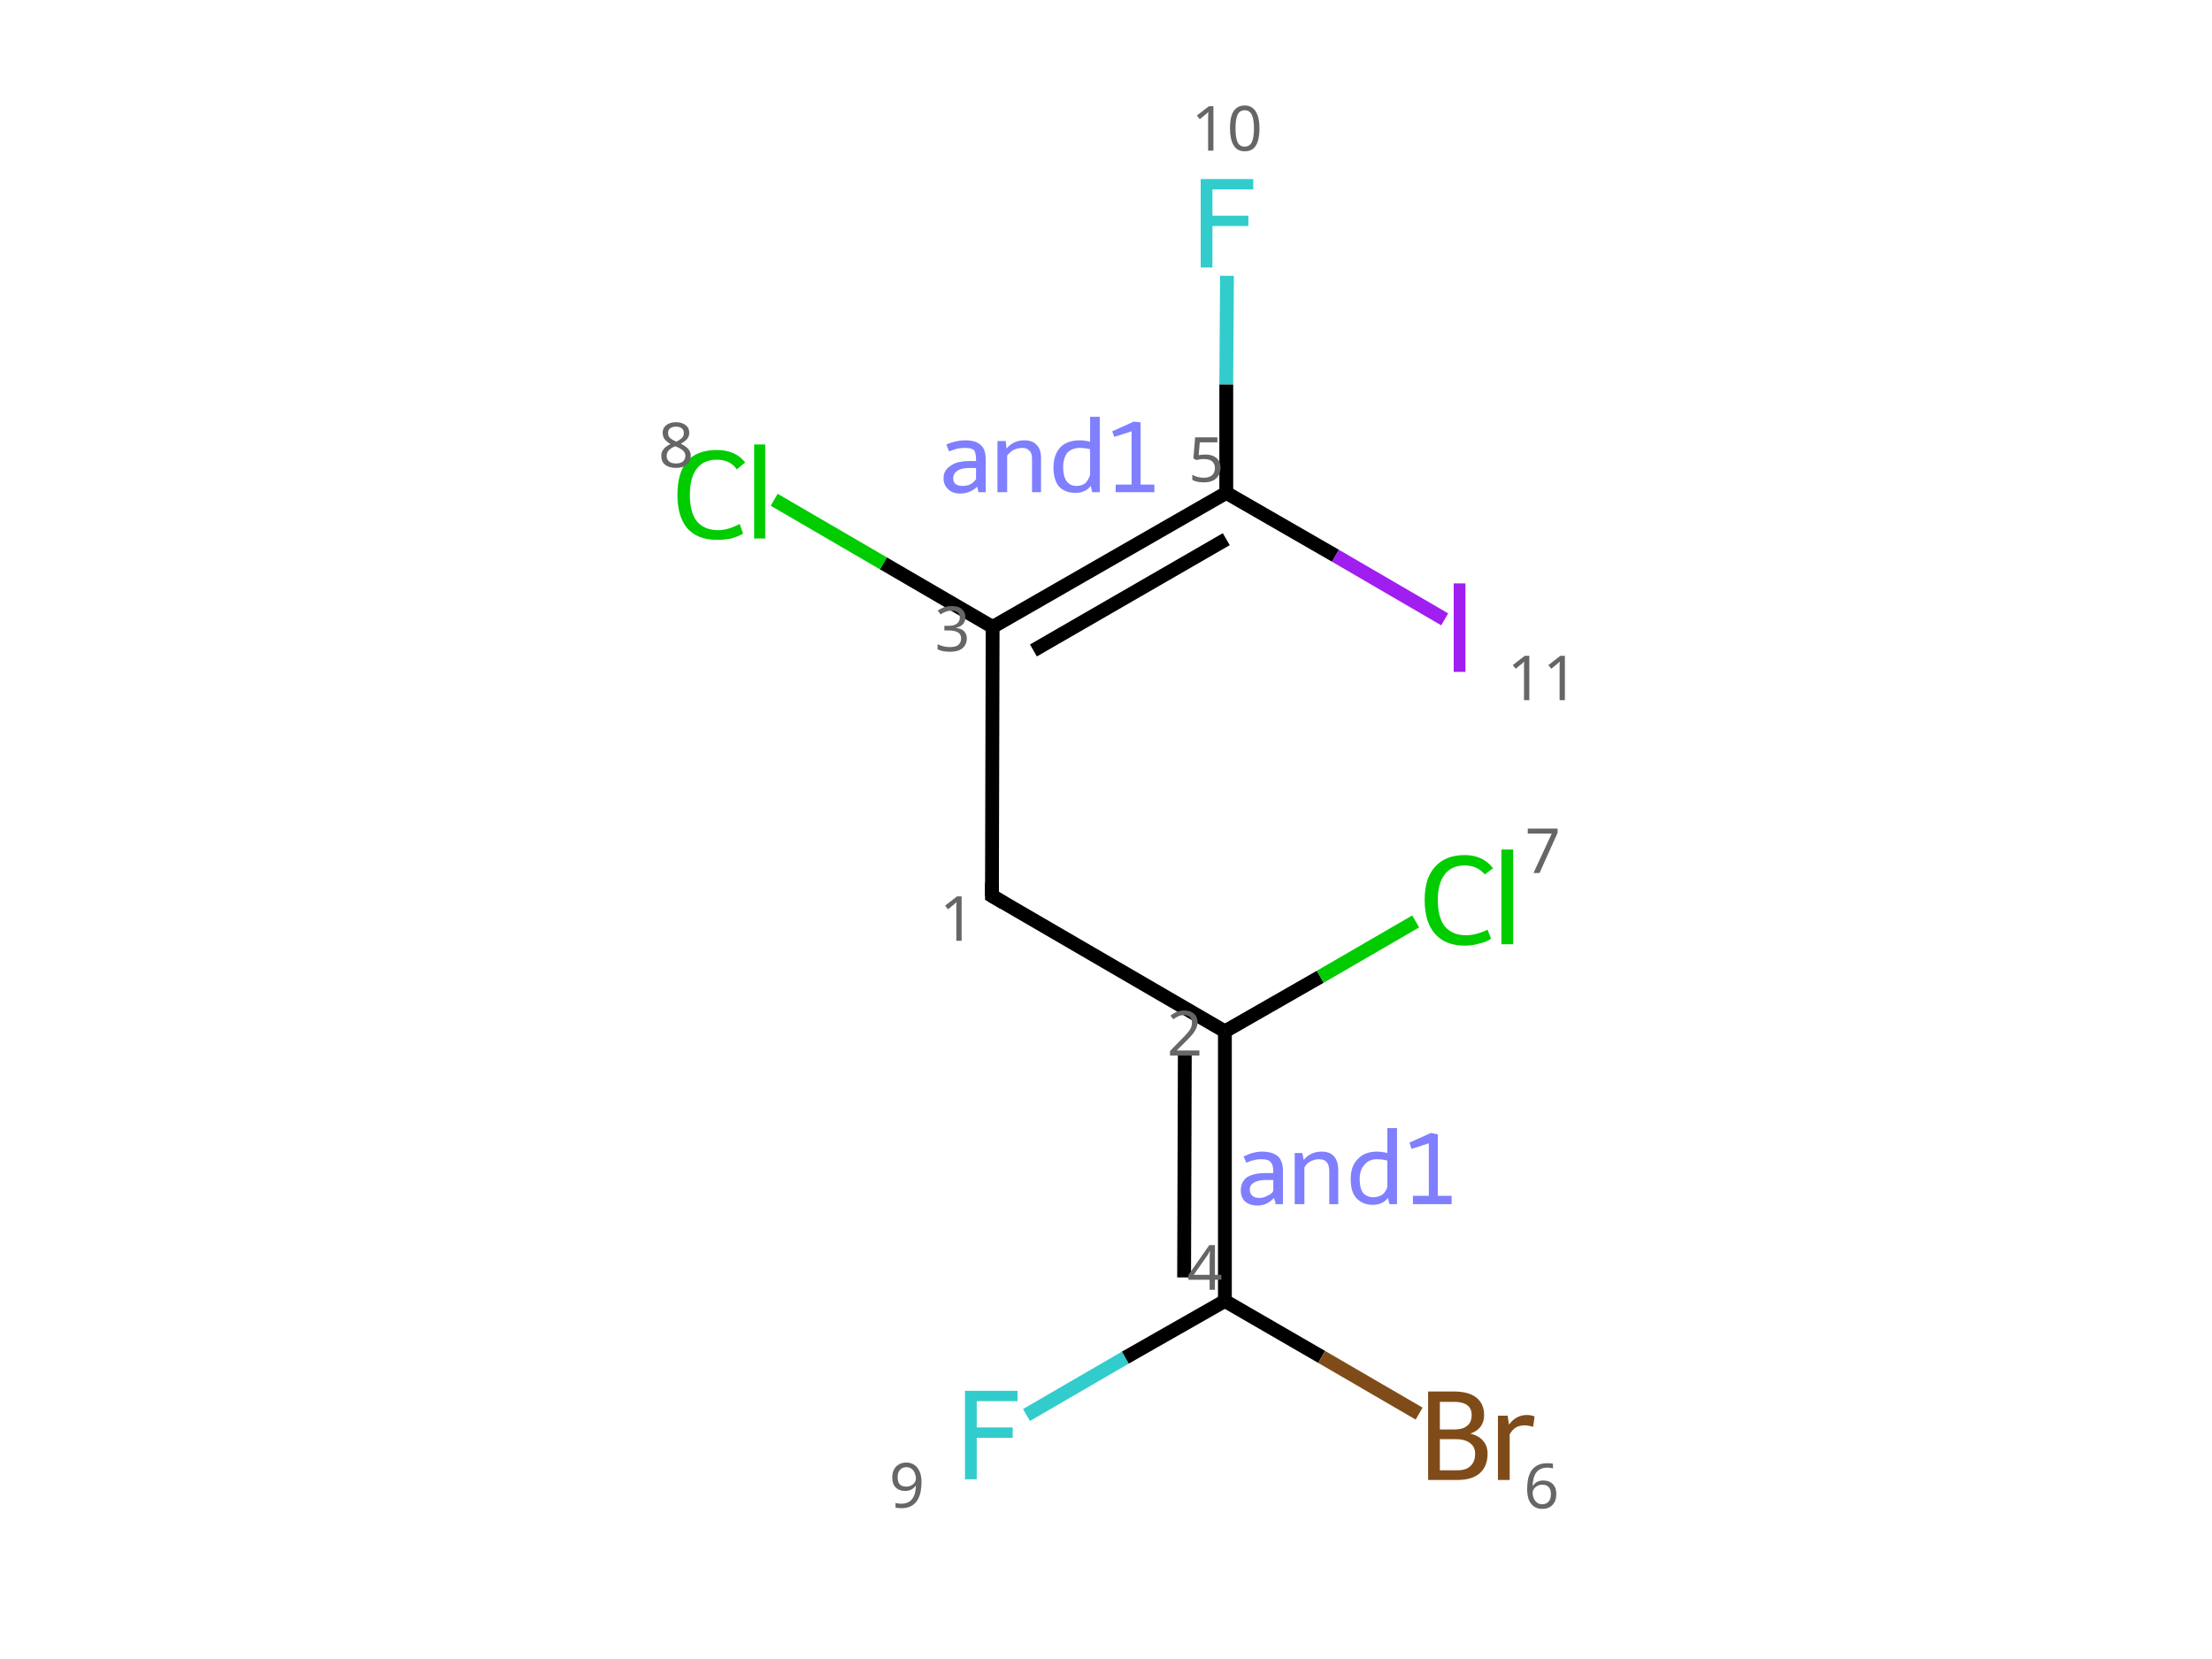
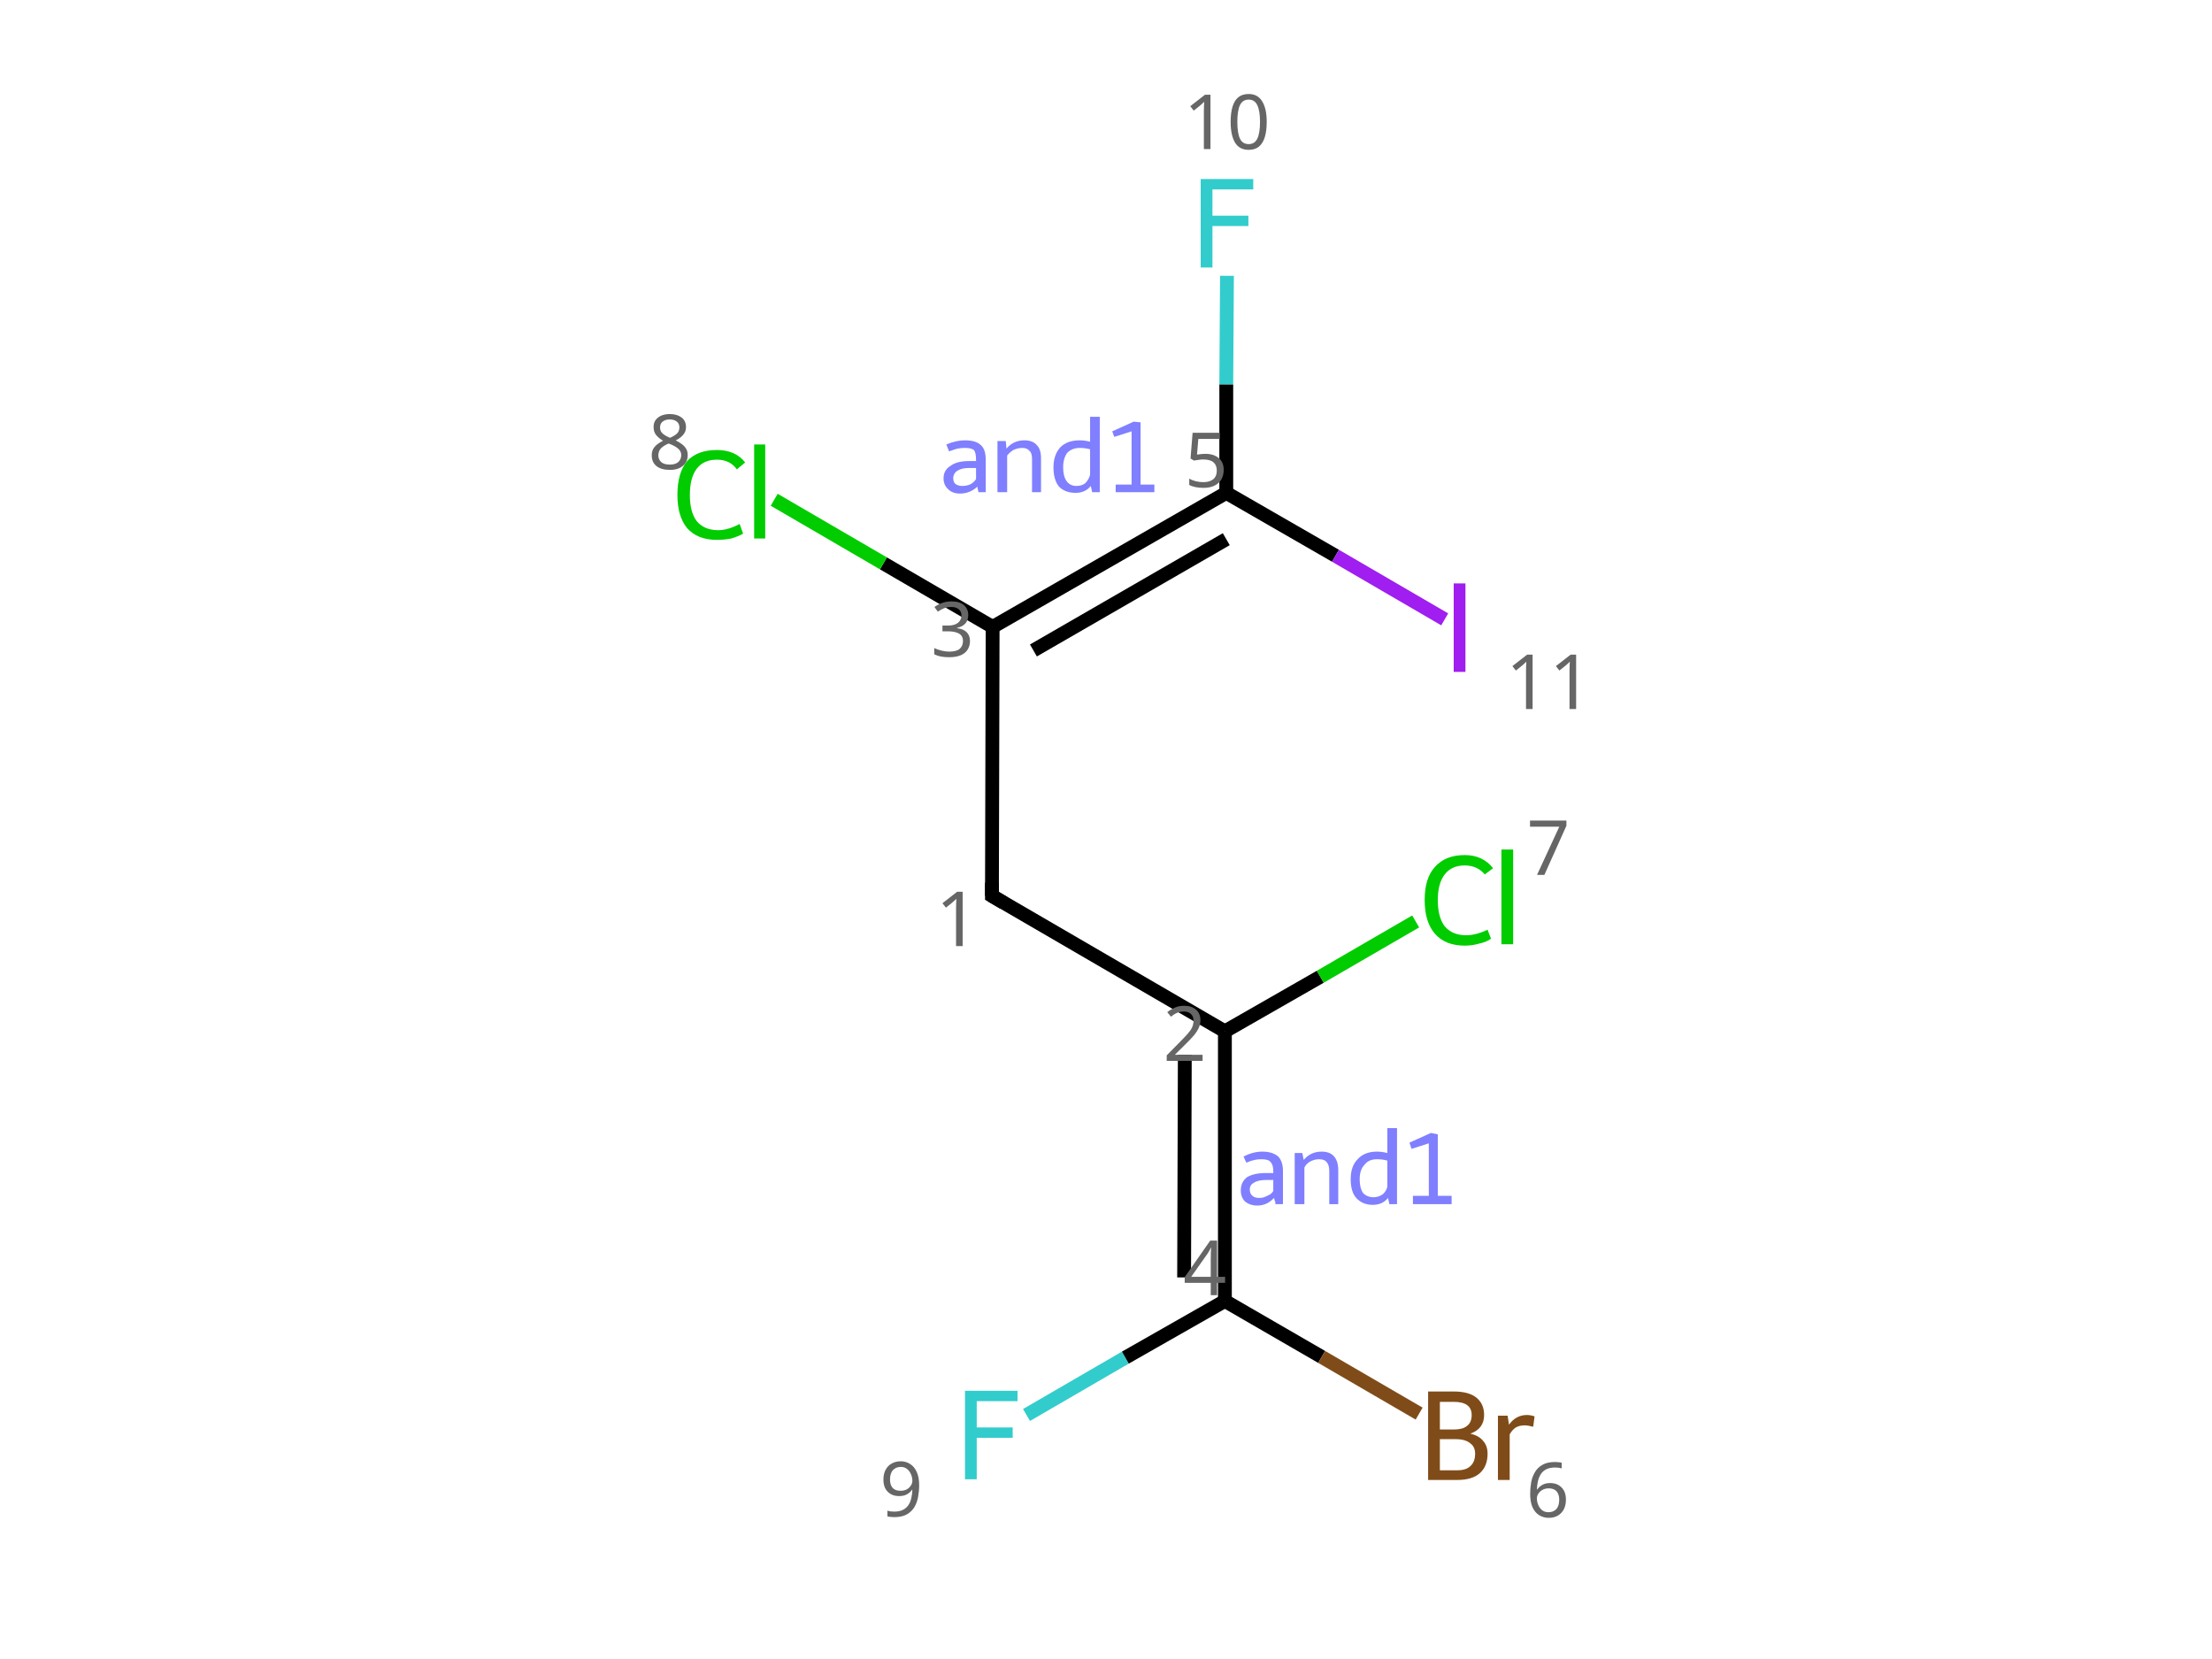
<svg xmlns="http://www.w3.org/2000/svg" version="1.1" baseProfile="full" xml:space="preserve" width="320px" height="240px" viewBox="0 0 320 240">
  <path class="bond-0 atom-0 atom-1" d="M 148.5,204.7 L 162.8,196.4" style="fill:none;fill-rule:evenodd;stroke:#33CCCC;stroke-width:2.0px;stroke-linecap:butt;stroke-linejoin:miter;stroke-opacity:1" />
  <path class="bond-0 atom-0 atom-1" d="M 162.8,196.4 L 177.2,188.2" style="fill:none;fill-rule:evenodd;stroke:#000000;stroke-width:2.0px;stroke-linecap:butt;stroke-linejoin:miter;stroke-opacity:1" />
  <path class="bond-1 atom-1 atom-2" d="M 177.2,188.2 L 191.2,196.3" style="fill:none;fill-rule:evenodd;stroke:#000000;stroke-width:2.0px;stroke-linecap:butt;stroke-linejoin:miter;stroke-opacity:1" />
  <path class="bond-1 atom-1 atom-2" d="M 191.2,196.3 L 205.3,204.5" style="fill:none;fill-rule:evenodd;stroke:#7F4C19;stroke-width:2.0px;stroke-linecap:butt;stroke-linejoin:miter;stroke-opacity:1" />
  <path class="bond-2 atom-1 atom-3" d="M 177.2,188.2 L 177.2,149.2" style="fill:none;fill-rule:evenodd;stroke:#000000;stroke-width:2.0px;stroke-linecap:butt;stroke-linejoin:miter;stroke-opacity:1" />
  <path class="bond-2 atom-1 atom-3" d="M 171.3,184.8 L 171.4,152.6" style="fill:none;fill-rule:evenodd;stroke:#000000;stroke-width:2.0px;stroke-linecap:butt;stroke-linejoin:miter;stroke-opacity:1" />
  <path class="bond-3 atom-3 atom-4" d="M 177.2,149.2 L 191.0,141.3" style="fill:none;fill-rule:evenodd;stroke:#000000;stroke-width:2.0px;stroke-linecap:butt;stroke-linejoin:miter;stroke-opacity:1" />
  <path class="bond-3 atom-3 atom-4" d="M 191.0,141.3 L 204.8,133.3" style="fill:none;fill-rule:evenodd;stroke:#00CC00;stroke-width:2.0px;stroke-linecap:butt;stroke-linejoin:miter;stroke-opacity:1" />
  <path class="bond-4 atom-3 atom-5" d="M 177.2,149.2 L 143.5,129.6" style="fill:none;fill-rule:evenodd;stroke:#000000;stroke-width:2.0px;stroke-linecap:butt;stroke-linejoin:miter;stroke-opacity:1" />
  <path class="bond-5 atom-5 atom-6" d="M 143.5,129.6 L 143.6,90.7" style="fill:none;fill-rule:evenodd;stroke:#000000;stroke-width:2.0px;stroke-linecap:butt;stroke-linejoin:miter;stroke-opacity:1" />
  <path class="bond-6 atom-6 atom-7" d="M 143.6,90.7 L 127.8,81.5" style="fill:none;fill-rule:evenodd;stroke:#000000;stroke-width:2.0px;stroke-linecap:butt;stroke-linejoin:miter;stroke-opacity:1" />
  <path class="bond-6 atom-6 atom-7" d="M 127.8,81.5 L 112.0,72.3" style="fill:none;fill-rule:evenodd;stroke:#00CC00;stroke-width:2.0px;stroke-linecap:butt;stroke-linejoin:miter;stroke-opacity:1" />
  <path class="bond-7 atom-6 atom-8" d="M 143.6,90.7 L 177.4,71.3" style="fill:none;fill-rule:evenodd;stroke:#000000;stroke-width:2.0px;stroke-linecap:butt;stroke-linejoin:miter;stroke-opacity:1" />
  <path class="bond-7 atom-6 atom-8" d="M 149.5,94.1 L 177.4,78.0" style="fill:none;fill-rule:evenodd;stroke:#000000;stroke-width:2.0px;stroke-linecap:butt;stroke-linejoin:miter;stroke-opacity:1" />
  <path class="bond-8 atom-8 atom-9" d="M 177.4,71.3 L 193.2,80.4" style="fill:none;fill-rule:evenodd;stroke:#000000;stroke-width:2.0px;stroke-linecap:butt;stroke-linejoin:miter;stroke-opacity:1" />
  <path class="bond-8 atom-8 atom-9" d="M 193.2,80.4 L 209.0,89.6" style="fill:none;fill-rule:evenodd;stroke:#A01EEF;stroke-width:2.0px;stroke-linecap:butt;stroke-linejoin:miter;stroke-opacity:1" />
  <path class="bond-9 atom-8 atom-10" d="M 177.4,71.3 L 177.4,55.6" style="fill:none;fill-rule:evenodd;stroke:#000000;stroke-width:2.0px;stroke-linecap:butt;stroke-linejoin:miter;stroke-opacity:1" />
  <path class="bond-9 atom-8 atom-10" d="M 177.4,55.6 L 177.5,39.9" style="fill:none;fill-rule:evenodd;stroke:#33CCCC;stroke-width:2.0px;stroke-linecap:butt;stroke-linejoin:miter;stroke-opacity:1" />
  <path d="M 145.2,130.6 L 143.5,129.6 L 143.5,127.7" style="fill:none;stroke:#000000;stroke-width:2.0px;stroke-linecap:butt;stroke-linejoin:miter;stroke-miterlimit:10;stroke-opacity:1;" />
  <path class="atom-0" d="M 139.6 201.2 L 147.2 201.2 L 147.2 202.7 L 141.3 202.7 L 141.3 206.5 L 146.5 206.5 L 146.5 208.0 L 141.3 208.0 L 141.3 214.0 L 139.6 214.0 L 139.6 201.2 " fill="#33CCCC" />
  <path class="atom-2" d="M 212.7 207.4 Q 214.0 207.7, 214.6 208.5 Q 215.2 209.2, 215.2 210.3 Q 215.2 212.1, 214.1 213.1 Q 213.0 214.1, 210.8 214.1 L 206.6 214.1 L 206.6 201.3 L 210.3 201.3 Q 212.5 201.3, 213.6 202.2 Q 214.7 203.1, 214.7 204.7 Q 214.7 206.7, 212.7 207.4 M 208.3 202.8 L 208.3 206.8 L 210.3 206.8 Q 211.6 206.8, 212.2 206.3 Q 212.9 205.8, 212.9 204.7 Q 212.9 202.8, 210.3 202.8 L 208.3 202.8 M 210.8 212.7 Q 212.1 212.7, 212.7 212.1 Q 213.4 211.5, 213.4 210.3 Q 213.4 209.3, 212.7 208.8 Q 212.0 208.2, 210.6 208.2 L 208.3 208.2 L 208.3 212.7 L 210.8 212.7 " fill="#7F4C19" />
  <path class="atom-2" d="M 218.1 204.8 L 218.3 206.1 Q 219.3 204.7, 220.9 204.7 Q 221.4 204.7, 222.0 204.9 L 221.8 206.4 Q 221.0 206.2, 220.6 206.2 Q 219.8 206.2, 219.3 206.5 Q 218.8 206.8, 218.4 207.5 L 218.4 214.1 L 216.7 214.1 L 216.7 204.8 L 218.1 204.8 " fill="#7F4C19" />
  <path class="atom-4" d="M 206.1 130.2 Q 206.1 127.0, 207.6 125.4 Q 209.1 123.7, 211.9 123.7 Q 214.5 123.7, 216.0 125.6 L 214.8 126.5 Q 213.7 125.2, 211.9 125.2 Q 210.0 125.2, 209.0 126.5 Q 208.0 127.8, 208.0 130.2 Q 208.0 132.7, 209.0 134.0 Q 210.1 135.3, 212.1 135.3 Q 213.5 135.3, 215.2 134.5 L 215.7 135.8 Q 215.0 136.3, 214.0 136.5 Q 213.0 136.8, 211.9 136.8 Q 209.1 136.8, 207.6 135.1 Q 206.1 133.4, 206.1 130.2 " fill="#00CC00" />
  <path class="atom-4" d="M 217.2 122.9 L 218.9 122.9 L 218.9 136.6 L 217.2 136.6 L 217.2 122.9 " fill="#00CC00" />
  <path class="atom-7" d="M 98.0 71.6 Q 98.0 68.4, 99.4 66.7 Q 100.9 65.1, 103.7 65.1 Q 106.4 65.1, 107.8 66.9 L 106.6 67.9 Q 105.6 66.5, 103.7 66.5 Q 101.8 66.5, 100.8 67.8 Q 99.8 69.1, 99.8 71.6 Q 99.8 74.1, 100.8 75.4 Q 101.9 76.7, 103.9 76.7 Q 105.3 76.7, 107.0 75.8 L 107.5 77.2 Q 106.8 77.6, 105.8 77.9 Q 104.8 78.1, 103.7 78.1 Q 100.9 78.1, 99.4 76.4 Q 98.0 74.7, 98.0 71.6 " fill="#00CC00" />
  <path class="atom-7" d="M 109.1 64.3 L 110.7 64.3 L 110.7 77.9 L 109.1 77.9 L 109.1 64.3 " fill="#00CC00" />
  <path class="atom-9" d="M 210.3 84.4 L 212.0 84.4 L 212.0 97.2 L 210.3 97.2 L 210.3 84.4 " fill="#A01EEF" />
  <path class="atom-10" d="M 173.7 25.9 L 181.3 25.9 L 181.3 27.4 L 175.4 27.4 L 175.4 31.2 L 180.6 31.2 L 180.6 32.7 L 175.4 32.7 L 175.4 38.7 L 173.7 38.7 L 173.7 25.9 " fill="#33CCCC" />
  <path class="note" d="M 179.5 172.2 Q 179.5 171.0, 180.4 170.3 Q 181.4 169.7, 183.1 169.7 L 184.2 169.7 L 184.2 169.4 Q 184.2 168.5, 183.8 168.1 Q 183.5 167.7, 182.5 167.7 Q 181.9 167.7, 181.5 167.8 Q 181.0 167.9, 180.3 168.2 L 179.9 167.3 Q 181.3 166.6, 182.6 166.6 Q 184.1 166.6, 184.9 167.3 Q 185.6 168.0, 185.6 169.4 L 185.6 174.2 L 184.5 174.2 Q 184.5 174.1, 184.5 173.9 Q 184.4 173.7, 184.3 173.3 Q 183.3 174.4, 181.9 174.4 Q 180.8 174.4, 180.1 173.8 Q 179.5 173.2, 179.5 172.2 M 180.8 172.1 Q 180.8 172.7, 181.2 173.0 Q 181.5 173.3, 182.2 173.3 Q 182.8 173.3, 183.3 173.0 Q 183.9 172.8, 184.2 172.3 L 184.2 170.7 L 183.2 170.7 Q 182.0 170.7, 181.4 171.1 Q 180.8 171.4, 180.8 172.1 " fill="#7F7FFF" />
  <path class="note" d="M 191.2 166.6 Q 192.4 166.6, 193.0 167.3 Q 193.6 168.0, 193.6 169.3 L 193.6 174.2 L 192.3 174.2 L 192.3 169.4 Q 192.3 168.5, 191.9 168.1 Q 191.6 167.7, 190.8 167.7 Q 190.2 167.7, 189.6 168.0 Q 189.0 168.3, 188.7 168.9 L 188.7 174.2 L 187.3 174.2 L 187.3 166.8 L 188.4 166.8 L 188.6 167.8 Q 189.6 166.6, 191.2 166.6 " fill="#7F7FFF" />
  <path class="note" d="M 202.1 163.2 L 202.1 174.2 L 201.0 174.2 L 200.8 173.3 Q 200.0 174.3, 198.6 174.3 Q 197.1 174.3, 196.2 173.3 Q 195.4 172.4, 195.4 170.6 Q 195.4 168.7, 196.4 167.7 Q 197.4 166.6, 199.2 166.6 Q 199.9 166.6, 200.7 166.8 L 200.7 163.2 L 202.1 163.2 M 198.7 173.2 Q 199.4 173.2, 200.0 172.8 Q 200.5 172.4, 200.7 171.7 L 200.7 167.9 Q 200.0 167.7, 199.2 167.7 Q 198.0 167.7, 197.4 168.5 Q 196.7 169.2, 196.7 170.6 Q 196.7 171.9, 197.2 172.6 Q 197.8 173.2, 198.7 173.2 " fill="#7F7FFF" />
  <path class="note" d="M 204.4 173.0 L 206.7 173.0 L 206.7 165.4 L 204.2 166.2 L 203.9 165.3 L 207.0 163.9 L 208.0 164.1 L 208.0 173.0 L 210.0 173.0 L 210.0 174.2 L 204.4 174.2 L 204.4 173.0 " fill="#7F7FFF" />
  <path class="note" d="M 136.5 69.2 Q 136.5 68.0, 137.5 67.4 Q 138.4 66.7, 140.2 66.7 L 141.2 66.7 L 141.2 66.5 Q 141.2 65.5, 140.9 65.1 Q 140.5 64.8, 139.6 64.8 Q 139.0 64.8, 138.5 64.9 Q 138.1 65.0, 137.3 65.3 L 136.9 64.3 Q 138.3 63.7, 139.6 63.7 Q 141.2 63.7, 141.9 64.4 Q 142.6 65.0, 142.6 66.5 L 142.6 71.2 L 141.6 71.2 Q 141.5 71.2, 141.5 70.9 Q 141.4 70.7, 141.4 70.4 Q 140.3 71.4, 138.9 71.4 Q 137.8 71.4, 137.2 70.8 Q 136.5 70.2, 136.5 69.2 M 137.9 69.2 Q 137.9 69.7, 138.2 70.0 Q 138.6 70.3, 139.2 70.3 Q 139.8 70.3, 140.3 70.1 Q 140.9 69.8, 141.2 69.3 L 141.2 67.7 L 140.2 67.7 Q 139.1 67.7, 138.5 68.1 Q 137.9 68.5, 137.9 69.2 " fill="#7F7FFF" />
  <path class="note" d="M 148.2 63.7 Q 149.4 63.7, 150.0 64.4 Q 150.6 65.0, 150.6 66.3 L 150.6 71.2 L 149.3 71.2 L 149.3 66.4 Q 149.3 65.5, 148.9 65.2 Q 148.6 64.8, 147.9 64.8 Q 147.2 64.8, 146.6 65.1 Q 146.1 65.4, 145.7 65.9 L 145.7 71.2 L 144.3 71.2 L 144.3 63.8 L 145.5 63.8 L 145.6 64.9 Q 146.6 63.7, 148.2 63.7 " fill="#7F7FFF" />
  <path class="note" d="M 159.1 60.3 L 159.1 71.2 L 158.0 71.2 L 157.8 70.3 Q 157.0 71.3, 155.6 71.3 Q 154.1 71.3, 153.2 70.4 Q 152.4 69.4, 152.4 67.6 Q 152.4 65.8, 153.4 64.7 Q 154.4 63.7, 156.2 63.7 Q 156.9 63.7, 157.7 63.9 L 157.7 60.3 L 159.1 60.3 M 155.7 70.3 Q 156.5 70.3, 157.0 69.9 Q 157.5 69.4, 157.7 68.7 L 157.7 65.0 Q 157.0 64.8, 156.2 64.8 Q 155.1 64.8, 154.4 65.5 Q 153.8 66.3, 153.8 67.6 Q 153.8 68.9, 154.3 69.6 Q 154.8 70.3, 155.7 70.3 " fill="#7F7FFF" />
  <path class="note" d="M 161.4 70.1 L 163.7 70.1 L 163.7 62.4 L 161.2 63.2 L 160.9 62.4 L 164.0 61.0 L 165.0 61.1 L 165.0 70.1 L 167.0 70.1 L 167.0 71.2 L 161.4 71.2 L 161.4 70.1 " fill="#7F7FFF" />
-   <text x="131.2" y="214.6" font-size="9" fill="#666" font-family="sans-serif" text-anchor="middle" dominant-baseline="central">9</text>
-   <text x="174.3" y="183.1" font-size="9" fill="#666" font-family="sans-serif" text-anchor="middle" dominant-baseline="central">4</text>
-   <text x="223.0" y="214.7" font-size="9" fill="#666" font-family="sans-serif" text-anchor="middle" dominant-baseline="central">6</text>
-   <text x="171.4" y="149.2" font-size="9" fill="#666" font-family="sans-serif" text-anchor="middle" dominant-baseline="central">2</text>
-   <text x="223.2" y="122.8" font-size="9" fill="#666" font-family="sans-serif" text-anchor="middle" dominant-baseline="central">7</text>
-   <text x="138.5" y="132.6" font-size="9" fill="#666" font-family="sans-serif" text-anchor="middle" dominant-baseline="central">1</text>
-   <text x="137.8" y="90.7" font-size="9" fill="#666" font-family="sans-serif" text-anchor="middle" dominant-baseline="central">3</text>
-   <text x="97.8" y="64.1" font-size="9" fill="#666" font-family="sans-serif" text-anchor="middle" dominant-baseline="central">8</text>
-   <text x="174.5" y="66.2" font-size="9" fill="#666" font-family="sans-serif" text-anchor="middle" dominant-baseline="central">5</text>
-   <text x="223.2" y="97.8" font-size="9" fill="#666" font-family="sans-serif" text-anchor="middle" dominant-baseline="central">11</text>
-   <text x="177.5" y="18.3" font-size="9" fill="#666" font-family="sans-serif" text-anchor="middle" dominant-baseline="central">10</text>
+   <text x="130.4" y="215.1" font-size="11" fill="#666" font-family="sans-serif" text-anchor="middle" dominant-baseline="central">9</text>
+   <text x="174.3" y="183.1" font-size="11" fill="#666" font-family="sans-serif" text-anchor="middle" dominant-baseline="central">4</text>
+   <text x="223.9" y="215.2" font-size="11" fill="#666" font-family="sans-serif" text-anchor="middle" dominant-baseline="central">6</text>
+   <text x="171.4" y="149.2" font-size="11" fill="#666" font-family="sans-serif" text-anchor="middle" dominant-baseline="central">2</text>
+   <text x="224.0" y="122.3" font-size="11" fill="#666" font-family="sans-serif" text-anchor="middle" dominant-baseline="central">7</text>
+   <text x="138.5" y="132.6" font-size="11" fill="#666" font-family="sans-serif" text-anchor="middle" dominant-baseline="central">1</text>
+   <text x="137.8" y="90.7" font-size="11" fill="#666" font-family="sans-serif" text-anchor="middle" dominant-baseline="central">3</text>
+   <text x="96.9" y="63.6" font-size="11" fill="#666" font-family="sans-serif" text-anchor="middle" dominant-baseline="central">8</text>
+   <text x="174.5" y="66.2" font-size="11" fill="#666" font-family="sans-serif" text-anchor="middle" dominant-baseline="central">5</text>
+   <text x="224.1" y="98.3" font-size="11" fill="#666" font-family="sans-serif" text-anchor="middle" dominant-baseline="central">11</text>
+   <text x="177.5" y="17.3" font-size="11" fill="#666" font-family="sans-serif" text-anchor="middle" dominant-baseline="central">10</text>
</svg>
